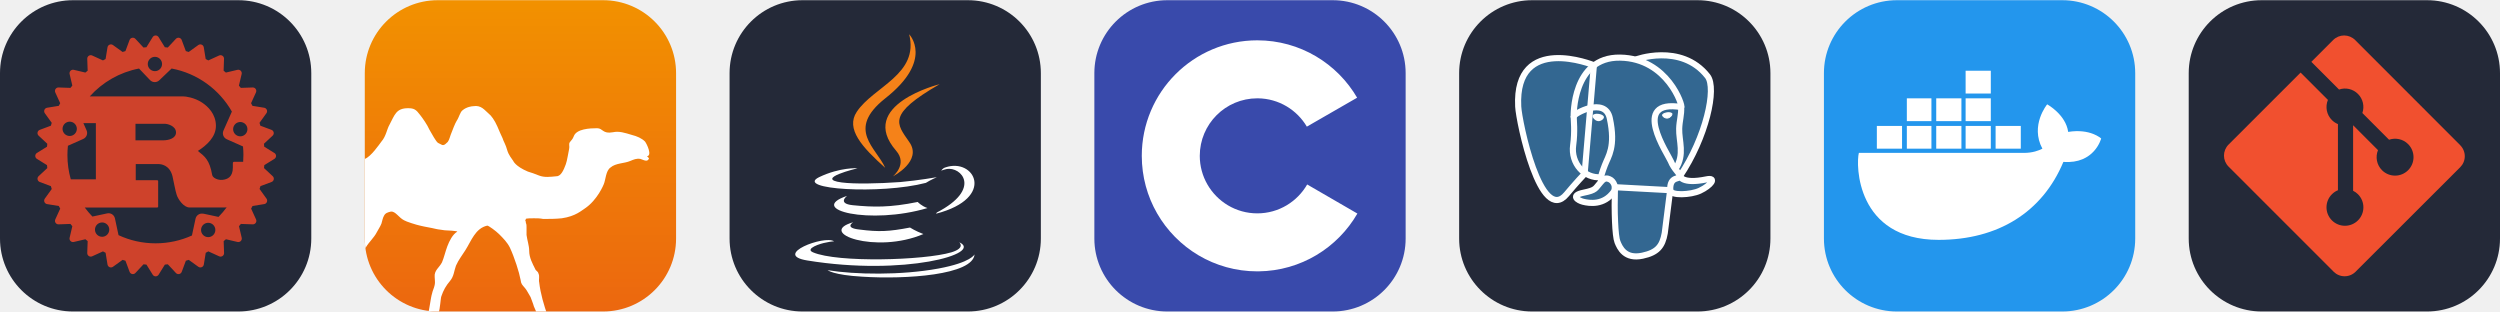
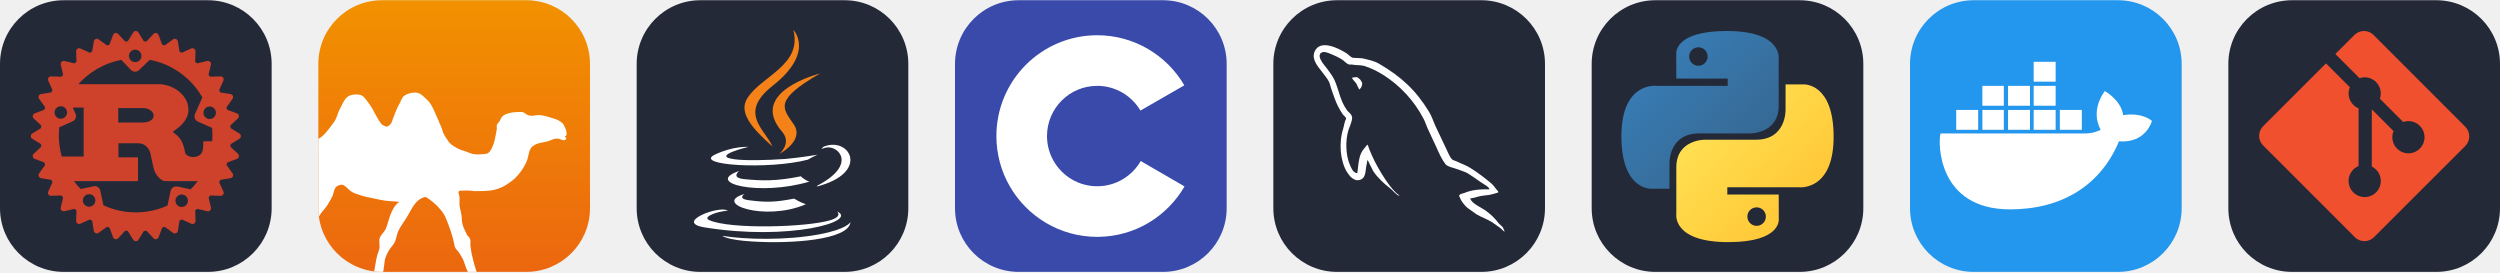
- <svg xmlns="http://www.w3.org/2000/svg" width="385" height="48" viewBox="0 0 2056 256" fill="none" version="1.1">
+ <svg xmlns="http://www.w3.org/2000/svg" width="441" height="48" viewBox="0 0 2356 256" fill="none" version="1.1">
  <g transform="translate(0, 0)">
    <svg width="256" height="256" viewBox="0 0 256 256" fill="none" id="rust">
      <style>
#rust {
    path.rect {fill: #242938}

    @media (prefers-color-scheme: light) {
        path.rect {fill: #F4F2ED}
    }
}
</style>
      <path d="M196 0H60C26.863 0 0 26.863 0 60V196C0 229.137 26.863 256 60 256H196C229.137 256 256 229.137 256 196V60C256 26.863 229.137 0 196 0Z" fill="#242938" class="rect" />
      <path d="M225.613 125.628L217.306 120.479C217.236 119.669 217.157 118.861 217.069 118.056L224.222 111.393C224.949 110.715 225.275 109.712 225.078 108.742C224.886 107.768 224.203 106.965 223.275 106.623L214.134 103.215C213.905 102.424 213.664 101.638 213.419 100.849L219.115 92.936C219.696 92.132 219.815 91.085 219.437 90.172C219.058 89.258 218.231 88.603 217.261 88.442L207.628 86.875C207.253 86.144 206.863 85.425 206.469 84.717L210.52 75.82C210.934 74.915 210.848 73.87 210.296 73.037C209.745 72.211 208.813 71.729 207.817 71.767L198.033 72.107C197.528 71.475 197.013 70.849 196.489 70.233L198.741 60.712C198.968 59.744 198.683 58.724 197.979 58.023C197.28 57.323 196.266 57.033 195.291 57.261L185.773 59.513C185.156 58.991 184.529 58.474 183.895 57.969L184.238 48.182C184.275 47.192 183.792 46.251 182.968 45.702C182.141 45.149 181.094 45.066 180.185 45.477L171.31 49.528C170.593 49.134 169.874 48.744 169.153 48.367L167.582 38.732C167.424 37.755 166.768 36.926 165.852 36.555C164.938 36.175 163.885 36.297 163.09 36.877L155.18 42.575C154.399 42.327 153.616 42.088 152.833 41.861L149.426 32.718C149.079 31.787 148.277 31.103 147.307 30.91C146.334 30.719 145.339 31.043 144.658 31.766L137.996 38.921C137.192 38.832 136.382 38.751 135.574 38.685L130.426 30.355C129.906 29.513 128.984 29 127.985 29C126.986 29 126.074 29.513 125.563 30.355L120.415 38.685C119.605 38.751 118.795 38.832 117.993 38.921L111.332 31.766C110.657 31.043 109.654 30.719 108.682 30.91C107.708 31.105 106.905 31.787 106.562 32.718L103.156 41.861C102.365 42.088 101.582 42.329 100.81 42.575L92.9 36.877C92.095 36.296 91.047 36.173 90.137 36.555C89.223 36.934 88.566 37.763 88.407 38.732L86.836 48.367C86.11 48.744 85.39 49.132 84.679 49.528L75.803 45.477C74.901 45.064 73.854 45.149 73.022 45.702C72.197 46.251 71.714 47.192 71.752 48.182L72.092 57.969C71.46 58.474 70.834 58.991 70.215 59.513L60.696 57.261C59.729 57.035 58.709 57.323 58.009 58.023C57.305 58.726 57.019 59.739 57.246 60.712L59.479 70.233C58.959 70.85 58.444 71.475 57.939 72.107L48.155 71.767C47.169 71.738 46.225 72.211 45.676 73.037C45.123 73.858 45.04 74.911 45.451 75.82L49.501 84.717C49.107 85.43 48.717 86.15 48.341 86.875L38.708 88.442C37.73 88.601 36.905 89.256 36.532 90.172C36.153 91.09 36.276 92.141 36.854 92.936L42.55 100.849C42.302 101.63 42.062 102.416 41.834 103.215L32.694 106.623C31.767 106.969 31.084 107.772 30.89 108.742C30.698 109.716 31.021 110.711 31.746 111.393L38.899 118.056C38.81 118.861 38.731 119.671 38.663 120.479L30.355 125.628C29.513 126.149 29 127.068 29 128.07C29 129.071 29.513 129.982 30.355 130.494L38.663 135.642C38.731 136.453 38.81 137.261 38.899 138.065L31.746 144.729C31.021 145.404 30.698 146.408 30.89 147.378C31.084 148.354 31.767 149.154 32.694 149.499L41.834 152.906C42.062 153.698 42.302 154.483 42.55 155.273L36.854 163.185C36.275 163.992 36.151 165.039 36.532 165.949C36.912 166.867 37.739 167.522 38.727 167.679L48.359 169.246C48.736 169.977 49.122 170.696 49.52 171.405L45.47 180.283C45.057 181.185 45.142 182.232 45.695 183.065C46.248 183.892 47.188 184.376 48.174 184.335L57.939 183.993C58.448 184.629 58.961 185.251 59.483 185.871L57.25 195.393C57.023 196.358 57.309 197.362 58.013 198.062C58.711 198.768 59.727 199.05 60.7 198.823L70.219 196.589C70.838 197.115 71.464 197.626 72.096 198.13L71.755 207.917C71.718 208.907 72.2 209.848 73.025 210.396C73.847 210.947 74.899 211.031 75.807 210.618L84.683 206.567C85.398 206.965 86.117 207.35 86.84 207.728L88.411 217.363C88.57 218.343 89.225 219.172 90.141 219.559C91.054 219.939 92.109 219.816 92.903 219.239L100.814 213.541C101.595 213.789 102.38 214.032 103.179 214.258L106.585 223.401C106.932 224.329 107.734 225.017 108.705 225.206C109.677 225.402 110.673 225.077 111.355 224.35L118.016 217.194C118.82 217.287 119.63 217.365 120.438 217.437L125.586 225.747C126.104 226.586 127.025 227.103 128.008 227.103C128.99 227.103 129.92 226.588 130.449 225.747L135.597 217.437C136.407 217.365 137.215 217.287 138.019 217.194L144.68 224.35C145.356 225.077 146.359 225.402 147.33 225.206C148.304 225.015 149.106 224.329 149.449 223.401L152.856 214.258C153.646 214.032 154.432 213.789 155.221 213.541L163.131 219.239C163.935 219.816 164.984 219.939 165.894 219.559C166.81 219.182 167.465 218.351 167.624 217.363L169.195 207.728C169.922 207.35 170.64 206.959 171.352 206.567L180.228 210.618C181.13 211.031 182.176 210.947 183.009 210.396C183.834 209.844 184.315 208.907 184.279 207.917L183.939 198.13C184.571 197.624 185.197 197.115 185.814 196.589L195.332 198.823C196.3 199.05 197.319 198.768 198.02 198.062C198.724 197.36 199.01 196.35 198.783 195.393L196.549 185.871C197.072 185.251 197.587 184.629 198.09 183.993L207.874 184.335C208.859 184.376 209.804 183.892 210.352 183.065C210.906 182.24 210.991 181.189 210.576 180.283L206.527 171.405C206.922 170.688 207.31 169.967 207.685 169.246L217.317 167.679C218.297 167.522 219.122 166.867 219.493 165.949C219.871 165.035 219.753 163.981 219.171 163.185L213.475 155.273C213.722 154.49 213.961 153.705 214.191 152.906L223.331 149.499C224.261 149.15 224.945 148.35 225.135 147.378C225.331 146.406 225.006 145.41 224.28 144.729L217.126 138.065C217.213 137.261 217.292 136.451 217.362 135.642L225.671 130.494C226.512 129.974 227.025 129.052 227.025 128.07C227.025 127.088 226.514 126.158 225.672 125.628H225.613ZM169.976 194.723C166.797 194.038 164.791 190.899 165.472 187.719C166.151 184.538 169.276 182.513 172.455 183.194C175.635 183.874 177.659 187.018 176.978 190.198C176.297 193.379 173.174 195.404 169.995 194.723H169.976ZM167.156 175.604C164.261 174.983 161.404 176.826 160.798 179.73L157.846 193.511C148.743 197.638 138.543 199.947 127.945 199.947C117.045 199.947 106.751 197.543 97.477 193.227L94.525 179.446C93.904 176.55 91.062 174.694 88.167 175.319L75.998 177.931C73.746 175.604 71.646 173.123 69.716 170.511H128.948C129.619 170.511 130.065 170.39 130.065 169.78V148.768C130.065 148.159 129.619 148.038 128.948 148.038H111.633V134.768H130.348C132.057 134.768 139.489 135.256 141.855 144.762C142.598 147.677 144.239 157.181 145.356 160.228C146.469 163.636 150.995 170.451 155.821 170.451H185.343C185.677 170.451 186.035 170.412 186.412 170.345C184.368 173.127 182.116 175.758 179.713 178.22L167.26 175.55L167.156 175.604ZM85.215 194.439C82.035 195.124 78.913 193.099 78.231 189.914C77.552 186.734 79.571 183.591 82.754 182.91C85.934 182.23 89.056 184.256 89.737 187.435C90.417 190.615 88.396 193.757 85.215 194.439ZM62.695 103.385C64.012 106.357 62.672 109.841 59.705 111.165C56.733 112.485 53.27 111.143 51.946 108.175C50.621 105.206 51.968 101.719 54.936 100.394C57.907 99.077 61.37 100.417 62.695 103.385ZM55.787 119.741L68.466 114.1C71.173 112.898 72.403 109.727 71.192 107.02L68.58 101.114H78.837V147.303H58.21C56.414 140.98 55.447 134.317 55.447 127.427C55.447 124.795 55.589 122.202 55.861 119.646L55.787 119.741ZM111.425 115.254V101.625H135.837C137.099 101.625 144.75 103.084 144.75 108.8C144.75 113.55 138.883 115.254 134.058 115.254H111.349H111.425ZM200.179 127.521C200.179 129.331 200.113 131.118 199.981 132.898H192.543C191.799 132.898 191.5 133.386 191.5 134.114V137.521C191.5 145.548 186.978 147.309 183.003 147.744C179.219 148.17 175.037 146.162 174.526 143.844C172.292 131.294 168.583 128.624 162.716 123.968C170.003 119.349 177.572 112.515 177.572 103.334C177.572 93.472 170.817 87.263 166.218 84.215C159.746 79.956 152.592 79.104 150.662 79.104H73.83C84.257 67.481 98.431 59.227 114.327 56.199L123.393 65.701C125.436 67.841 128.823 67.935 130.981 65.876L141.124 56.183C162.319 60.14 180.297 73.353 190.705 91.582L183.761 107.256C182.563 109.964 183.785 113.144 186.485 114.337L199.846 120.28C200.077 122.646 200.198 125.051 200.198 127.473L200.179 127.521ZM123.347 48.205C125.694 45.952 129.422 46.047 131.654 48.396C133.888 50.743 133.812 54.472 131.459 56.725C129.113 58.978 125.385 58.883 123.152 56.532C120.919 54.184 120.995 50.455 123.347 48.203V48.205ZM192.231 103.67C193.546 100.697 197.018 99.353 199.99 100.678C202.961 101.996 204.305 105.486 202.98 108.459C201.665 111.431 198.192 112.775 195.221 111.449C192.25 110.132 190.906 106.641 192.231 103.67Z" fill="#CE422B" />
    </svg>
  </g>
  <g transform="translate(300, 0)">
    <svg width="256" height="256" viewBox="0 0 256 256" fill="none">
      <g clip-path="url(#clip0_306_106)">
        <rect width="256" height="256" rx="60" fill="url(#paint0_linear_306_106)" />
        <path d="M143.426 232.018C142.879 229.824 143.974 227.08 142.879 224.886C142.331 222.691 140.689 222.691 140.142 221.045C137.952 216.656 135.215 211.718 135.215 206.231C135.215 201.842 133.572 197.453 133.025 193.064C133.025 190.869 133.025 188.674 133.025 186.48C133.025 185.382 133.025 184.285 132.478 183.188C132.478 182.639 132.478 181.542 131.93 181.542L132.478 179.896C132.478 179.347 137.404 179.347 139.047 179.347C141.784 179.347 143.974 179.347 146.711 179.896C152.185 179.896 156.564 179.896 162.039 179.347C173.535 177.701 178.462 172.763 181.199 171.117C191.6 163.985 196.527 151.366 196.527 151.366C198.169 147.525 198.169 140.392 202.001 137.649C206.38 133.809 213.497 134.357 218.424 132.163C221.161 131.065 223.351 129.968 226.635 130.517C228.825 131.065 232.657 133.809 233.752 129.968C233.204 129.419 232.657 128.871 232.109 128.322C236.489 127.773 232.109 118.446 230.467 116.251C227.73 113.508 223.898 111.862 219.519 110.765C214.044 109.119 209.117 107.473 204.191 108.57C195.432 110.216 195.979 105.278 191.052 105.278C185.031 105.278 174.082 105.827 171.892 111.862C170.798 114.605 170.25 114.605 168.608 116.8C167.513 118.446 168.608 120.092 168.06 122.287C167.513 124.481 166.418 132.163 165.323 134.906C163.681 139.295 161.491 144.782 157.659 144.782C152.185 145.33 147.806 145.879 143.426 144.233C140.689 143.136 136.31 141.49 134.12 140.941C123.719 136.552 122.076 132.163 122.076 132.163C120.982 130.517 118.244 127.225 117.15 123.384C116.055 118.995 113.865 115.703 113.318 113.508C112.223 111.314 110.58 107.473 108.938 103.632C106.748 98.694 104.011 94.854 101.822 93.208C98.537 90.465 95.8 86.075 89.231 87.172C88.136 87.172 83.757 87.721 80.472 90.465C78.282 92.111 77.735 95.951 75.545 99.243C74.45 100.889 72.26 106.376 70.618 110.765C69.523 114.057 68.976 116.251 67.334 117.349C66.239 118.446 65.144 119.543 63.502 118.995C62.407 118.446 61.312 117.897 60.217 117.349C58.575 116.251 55.29 110.216 53.1 106.376C51.458 102.535 47.626 97.048 45.437 94.305C42.152 89.916 40.51 88.819 35.583 88.819C25.729 88.819 24.634 94.305 20.255 102.535C18.065 106.376 17.518 111.862 13.686 116.251C12.043 118.446 4.927 128.871 0 130.517V206.231V205.683C0.547 204.585 0.547 203.488 1.095 202.94C3.285 199.099 7.664 195.258 9.854 190.869C10.949 188.674 12.591 186.48 13.686 183.736C14.233 182.09 14.781 178.799 15.875 177.153C16.97 174.958 19.16 174.409 21.35 173.861C25.182 173.312 27.919 178.799 32.298 180.993C33.941 182.09 42.699 184.834 45.437 185.382C49.816 186.48 54.195 187.028 58.575 188.126C60.764 188.674 62.954 188.674 65.691 189.223C67.881 189.223 76.093 189.772 76.093 190.32C72.26 192.515 69.523 198.002 67.881 202.391C66.239 206.78 65.144 211.718 63.502 215.559C61.312 219.948 56.932 222.143 57.48 227.629C57.48 229.824 58.027 232.018 57.48 234.213C56.932 236.956 55.838 238.602 55.29 241.346C54.195 244.638 53.1 255.062 52.006 257.805L60.764 256.708C61.859 254.513 62.407 244.638 62.954 243.54C64.597 238.602 66.786 234.762 70.071 230.921C73.355 227.08 73.355 222.691 74.998 218.302C77.187 213.364 79.924 210.072 82.662 205.683C87.588 198.002 90.873 187.577 100.727 185.382C101.822 185.382 107.843 189.772 110.58 192.515C113.865 195.807 117.15 199.099 119.339 203.488C123.171 211.718 127.003 223.789 128.098 229.824C128.646 233.664 129.193 233.664 131.93 236.956C133.025 238.054 135.215 242.443 136.31 244.089C136.857 245.735 138.499 249.575 139.047 251.77C139.594 252.867 141.236 256.708 142.331 260H150.543C147.258 250.673 144.521 241.346 143.426 232.018Z" fill="white" />
      </g>
      <defs>
        <linearGradient id="paint0_linear_306_106" x1="127.705" y1="0.12" x2="127.705" y2="257.041" gradientUnits="userSpaceOnUse">
          <stop stop-color="#F29100" />
          <stop offset="1" stop-color="#EC670F" />
        </linearGradient>
        <clipPath id="clip0_306_106">
          <rect width="256" height="256" rx="60" fill="white" />
        </clipPath>
      </defs>
    </svg>
  </g>
  <g transform="translate(600, 0)">
    <svg width="256" height="256" fill="none" viewBox="0 0 256 256" id="java">
      <style>
#java {
    rect {fill: #242938}

    @media (prefers-color-scheme: light) {
        rect {fill: #F4F2ED}
        path.mug {fill: #4E7896}
    }
}
</style>
      <rect width="256" height="256" fill="#242938" rx="60" />
      <path fill="#fff" d="M101.634 182.619C101.634 182.619 93.955 187.293 106.979 188.63C122.707 190.634 131.023 190.299 148.386 186.962C148.386 186.962 153.06 189.971 159.406 192.306C120.331 209.002 70.909 191.304 101.634 182.619ZM96.625 160.914C96.625 160.914 88.275 167.26 101.299 168.593C118.327 170.262 131.69 170.597 154.732 165.926C154.732 165.926 157.741 169.267 162.747 170.936C115.664 184.961 62.898 172.269 96.625 160.917V160.914ZM188.795 198.984C188.795 198.984 194.471 203.658 182.449 207.334C160.073 214.012 88.61 216.019 68.573 207.334C61.564 204.325 74.92 199.982 79.259 199.319C83.601 198.317 85.937 198.317 85.937 198.317C78.257 192.973 34.842 209.337 63.896 214.046C143.709 227.073 209.499 208.37 188.792 199.018L188.795 198.984ZM105.307 138.203C105.307 138.203 68.905 146.888 92.279 149.89C102.298 151.223 122 150.892 140.368 149.555C155.396 148.221 170.458 145.548 170.458 145.548C170.458 145.548 165.113 147.886 161.441 150.222C124.342 159.915 53.211 155.573 73.583 145.554C90.953 137.204 105.307 138.203 105.307 138.203V138.203ZM170.423 174.604C207.83 155.234 190.46 136.534 178.438 138.873C175.429 139.54 174.096 140.207 174.096 140.207C174.096 140.207 175.097 138.203 177.436 137.54C201.145 129.19 219.849 162.586 169.757 175.61C169.757 175.61 170.092 175.275 170.423 174.608V174.604ZM108.979 227.364C145.046 229.703 200.147 226.03 201.484 208.995C201.484 208.995 198.817 215.673 171.764 220.683C141.042 226.359 102.968 225.692 80.596 222.016C80.596 222.016 85.27 226.023 108.982 227.36L108.979 227.364Z" class="mug" />
      <path fill="#F58219" d="M147.685 28C147.685 28 168.389 49.039 127.983 80.759C95.589 106.472 120.632 121.168 127.983 137.861C108.948 120.833 95.261 105.802 104.606 91.776C118.331 71.083 156.062 61.064 147.685 28ZM137 123.842C146.683 134.862 134.333 144.881 134.333 144.881C134.333 144.881 159.044 132.195 147.692 116.494C137.338 101.466 129.324 94.118 172.738 69.069C172.738 69.069 104.278 86.097 137.007 123.835L137 123.842Z" />
    </svg>
  </g>
  <g transform="translate(900, 0)">
    <svg width="256" height="256" viewBox="0 0 256 256" fill="none">
      <rect width="256" height="256" rx="60" fill="#394AAB" />
      <path d="M134.001 33C169.144 33 199.828 52.086 216.262 80.456L216.102 80.183L174.753 103.991C166.607 90.198 151.672 80.889 134.54 80.698L134.001 80.695C107.875 80.695 86.695 101.874 86.695 127.999C86.695 136.543 88.972 144.552 92.933 151.469C101.088 165.704 116.416 175.306 134.001 175.306C151.693 175.306 167.109 165.582 175.222 151.195L175.025 151.54L216.311 175.458C200.057 203.588 169.794 222.615 135.059 222.994L134.001 223C98.746 223 67.975 203.796 51.582 175.276C43.579 161.353 39 145.212 39 127.999C39 75.533 81.532 33 134.001 33Z" fill="white" />
    </svg>
  </g>
  <g transform="translate(1200, 0)">
-     <svg width="256" height="256" fill="none" viewBox="0 0 256 256" id="postgresql">
+     <svg width="256" height="256" fill="none" viewBox="0 0 256 256" id="mysql">
      <style>
- #postgresql {
+ #mysql {
+     rect {fill: #242938}
+ 
+     @media (prefers-color-scheme: light) {
+         rect {fill: #F4F2ED}
+         path {fill: #00678C}
+     }
+ }
+ </style>
+       <rect width="256" height="256" fill="#242938" rx="60" />
+       <g clip-path="url(#clip0_7_147)">
+         <path fill="#fff" fill-rule="evenodd" d="M203.801 178.21C194.011 177.938 186.416 178.941 180.051 181.619C178.218 182.355 175.277 182.355 175.035 184.662C176.015 185.63 176.133 187.214 176.992 188.556C178.459 190.991 181.033 194.271 183.357 195.973L191.191 201.571C195.965 204.488 201.351 206.193 206.002 209.113C208.696 210.817 211.388 213.007 214.082 214.834C215.454 215.807 216.285 217.392 218 217.997V217.629C217.144 216.538 216.897 214.957 216.044 213.735L212.367 210.209C208.82 205.465 204.41 201.325 199.636 197.922C195.718 195.245 187.152 191.596 185.56 187.097L185.319 186.824C188.008 186.552 191.191 185.605 193.764 184.875C197.929 183.784 201.721 184.024 206.002 182.93L211.882 181.226V180.135C209.678 177.946 208.087 175.025 205.763 172.959C199.521 167.606 192.661 162.373 185.56 157.994C181.766 155.562 176.868 153.977 172.829 151.913C171.356 151.182 168.911 150.817 168.055 149.601C165.846 146.929 164.625 143.397 163.034 140.232L152.997 119.064C150.794 114.319 149.444 109.574 146.755 105.195C134.144 84.512 120.431 71.983 99.375 59.693C94.848 57.138 89.462 56.039 83.735 54.703L74.555 54.212C72.593 53.362 70.636 51.049 68.922 49.953C61.944 45.574 43.947 36.085 38.803 48.59C35.497 56.497 43.701 64.282 46.486 68.299C48.571 71.097 51.26 74.26 52.733 77.423C53.556 79.49 53.831 81.682 54.69 83.872C56.646 89.224 58.484 95.188 61.055 100.178C62.427 102.733 63.867 105.413 65.582 107.723C66.562 109.086 68.277 109.67 68.642 111.859C66.927 114.294 66.809 117.94 65.829 120.986C61.42 134.734 63.135 151.766 69.377 161.888C71.339 164.928 75.962 171.622 82.234 169.065C87.744 166.875 86.515 159.941 88.106 153.857C88.477 152.399 88.23 151.425 88.962 150.449V150.722L93.983 160.819C97.778 166.78 104.391 172.986 109.897 177.125C112.833 179.315 115.16 183.089 118.831 184.425V184.057H118.59C117.854 182.966 116.751 182.475 115.772 181.624C113.569 179.435 111.121 176.757 109.406 174.325C104.267 167.513 99.74 159.968 95.698 152.183C93.737 148.412 92.022 144.275 90.436 140.504C89.695 139.043 89.695 136.85 88.474 136.125C86.635 138.797 83.947 141.115 82.594 144.398C80.267 149.628 80.026 156.077 79.17 162.769C78.676 162.891 78.895 162.769 78.676 163.041C74.763 162.071 73.413 158.051 71.945 154.648C68.274 146.01 67.659 132.141 70.842 122.164C71.698 119.609 75.375 111.579 73.907 109.146C73.166 106.834 70.724 105.498 69.374 103.671C67.783 101.359 66.073 98.441 64.971 95.886C62.035 89.069 60.567 81.529 57.381 74.715C55.908 71.552 53.34 68.266 51.257 65.349C48.93 62.063 46.365 59.751 44.526 55.859C43.915 54.496 43.059 52.331 44.038 50.869C44.279 49.896 44.773 49.506 45.748 49.288C47.339 47.924 51.872 49.653 53.463 50.379C57.99 52.205 61.785 53.907 65.58 56.459C67.294 57.675 69.133 59.988 71.336 60.599H73.91C77.828 61.449 82.232 60.871 85.9 61.962C92.389 64.034 98.264 67.072 103.532 70.36C119.567 80.458 132.792 94.814 141.725 111.971C143.193 114.769 143.805 117.324 145.155 120.244C147.729 126.208 150.912 132.289 153.477 138.132C156.051 143.85 158.498 149.694 162.17 154.438C164.008 156.993 171.35 158.329 174.654 159.668C177.104 160.759 180.896 161.741 183.105 163.077C187.264 165.632 191.427 168.552 195.342 171.35C197.298 172.806 203.423 175.849 203.787 178.276L203.801 178.21ZM78.958 72.487C77.267 72.472 75.581 72.677 73.943 73.095V73.368H74.184C75.164 75.315 76.879 76.654 78.102 78.358L80.92 84.199L81.162 83.926C82.876 82.71 83.735 80.763 83.735 77.845C83 76.995 82.879 76.141 82.267 75.29C81.532 74.074 79.941 73.463 78.958 72.493V72.487Z" clip-rule="evenodd" />
+       </g>
+       <defs>
+         <clipPath id="clip0_7_147">
+           <rect width="180" height="180" fill="#fff" transform="translate(38 38)" />
+         </clipPath>
+       </defs>
+     </svg>
+   </g>
+   <g transform="translate(1500, 0)">
+     <svg width="256" height="256" fill="none" viewBox="0 0 256 256" id="python">
+       <style>
+ #python {
    rect {fill: #242938}

    @media (prefers-color-scheme: light) {
        rect {fill: #F4F2ED}
    }
}
</style>
      <rect width="256" height="256" fill="#242938" rx="60" />
-       <path fill="#336791" d="M203.48 148.688C183.16 152.878 181.684 145.995 181.684 145.995C203.15 114.143 212.129 73.713 204.38 63.82C183.259 36.82 146.689 49.596 146.077 49.927L145.88 49.962C141.414 49.066 136.873 48.592 132.317 48.548C123.12 48.408 116.145 50.96 110.844 54.975C110.844 54.975 45.608 28.102 48.645 88.774C49.292 101.684 67.138 186.509 88.442 160.845C96.289 151.409 103.812 143.484 103.812 143.484C107.539 145.966 112.018 147.232 116.708 146.775L117.073 146.466C116.966 147.681 117.016 148.905 117.221 150.108C111.737 156.239 113.354 157.315 102.385 159.572C91.29 161.857 97.815 165.928 102.062 166.997C107.223 168.291 119.162 170.119 127.234 158.827L126.91 160.113C129.062 161.836 130.566 171.314 130.313 179.906C130.06 188.499 129.891 194.391 131.579 199.003C133.266 203.616 134.954 213.98 149.368 210.956C161.413 208.376 167.649 201.675 168.528 190.524C169.147 182.592 170.539 183.759 170.638 176.672L171.763 173.311C173.049 162.553 171.973 159.087 179.391 160.704L181.198 160.866C186.662 161.112 193.813 159.987 198.003 158.039C207.038 153.849 212.396 146.845 203.487 148.688H203.48Z" />
-       <path stroke="#fff" stroke-linecap="round" stroke-linejoin="round" stroke-width="5.034" d="M146.07 48.596C143.82 49.299 182.38 34.498 204.303 62.504C212.038 72.397 203.073 112.827 181.606 144.678M128.098 153.784C127.536 173.795 128.239 193.946 130.194 198.784C132.148 203.621 136.346 213.198 150.767 210.118C162.812 207.538 167.199 202.538 169.098 191.506L173.548 156.231L128.098 153.784ZM110.816 53.469C110.816 53.469 45.538 26.778 48.575 87.451C49.222 100.36 67.067 185.185 88.372 159.521C96.148 150.148 103.18 142.815 103.18 142.815L110.816 53.469Z" />
-       <path stroke="#fff" stroke-linecap="round" stroke-linejoin="bevel" stroke-width="5.034" d="M181.613 144.664C181.613 144.664 183.02 151.555 203.41 147.35C212.319 145.508 206.954 152.511 197.926 156.702C190.515 160.147 173.893 161.026 173.619 156.28C172.916 144.01 182.366 147.737 181.684 144.664C181.065 141.894 176.832 139.18 174.048 132.402C171.608 126.495 140.579 81.144 182.654 87.873C184.201 87.556 171.685 47.795 132.31 47.218C92.935 46.642 94.18 95.628 94.18 95.628" />
-       <path stroke="#fff" stroke-linejoin="round" stroke-width="5.034" d="M117.08 148.869C111.596 155 113.213 156.076 102.245 158.333C91.149 160.618 97.674 164.689 101.921 165.758C107.082 167.052 119.021 168.88 127.093 157.58C129.554 154.135 127.079 148.651 123.704 147.259C122.073 146.584 119.893 145.74 117.095 148.876L117.08 148.869Z" />
-       <path stroke="#fff" stroke-linecap="round" stroke-linejoin="round" stroke-width="5.034" d="M116.722 148.763C116.159 145.156 117.903 140.874 119.766 135.854C122.565 128.331 129.02 120.807 123.859 96.922C120.013 79.133 94.187 93.216 94.187 95.628C94.187 98.04 95.354 107.863 93.765 119.288C91.677 134.209 103.257 146.823 116.588 145.536" />
-       <path fill="#fff" stroke="#fff" stroke-width="1.68" d="M110.577 95.269C110.457 96.092 112.088 98.293 114.205 98.588C116.321 98.884 118.128 97.168 118.248 96.338C118.367 95.509 116.736 94.609 114.62 94.313C112.503 94.018 110.682 94.454 110.577 95.269V95.269Z" />
-       <path fill="#fff" stroke="#fff" stroke-width=".837" d="M175.011 93.589C175.123 94.412 173.499 96.612 171.383 96.908C169.266 97.203 167.445 95.487 167.34 94.658C167.234 93.828 168.852 92.928 170.968 92.633C173.084 92.338 174.905 92.773 175.011 93.589Z" />
-       <path stroke="#fff" stroke-linecap="round" stroke-linejoin="round" stroke-width="5.034" d="M182.577 87.887C182.928 94.356 181.184 98.75 180.959 105.634C180.636 115.632 185.727 127.079 178.055 138.54" />
+       <path fill="url(#paint0_linear_2_47)" d="M127.279 29C76.507 29 79.677 51.018 79.677 51.018L79.734 73.828H128.185V80.677H60.489C60.489 80.677 28 76.993 28 128.222C28 179.452 56.357 177.636 56.357 177.636H73.281V153.863C73.281 153.863 72.369 125.506 101.186 125.506H149.24C149.24 125.506 176.239 125.942 176.239 99.412V55.546C176.239 55.546 180.338 29 127.279 29ZM100.563 44.339C105.384 44.339 109.28 48.235 109.28 53.056C109.28 57.876 105.384 61.772 100.563 61.772C95.743 61.772 91.847 57.876 91.847 53.056C91.847 48.235 95.743 44.339 100.563 44.339Z" />
+       <path fill="url(#paint1_linear_2_47)" d="M128.721 227.958C179.493 227.958 176.323 205.941 176.323 205.941L176.266 183.13H127.815V176.281H195.511C195.511 176.281 228 179.966 228 128.736C228 77.506 199.643 79.323 199.643 79.323H182.719V103.096C182.719 103.096 183.631 131.453 154.814 131.453H106.76C106.76 131.453 79.761 131.016 79.761 157.546V201.412C79.761 201.412 75.662 227.958 128.721 227.958ZM155.437 212.619C150.616 212.619 146.72 208.723 146.72 203.903C146.72 199.082 150.616 195.186 155.437 195.186C160.257 195.186 164.154 199.082 164.154 203.903C164.154 208.723 160.257 212.619 155.437 212.619Z" />
+       <defs>
+         <linearGradient id="paint0_linear_2_47" x1="47.22" x2="146.333" y1="46.896" y2="145.02" gradientUnits="userSpaceOnUse">
+           <stop stop-color="#387EB8" />
+           <stop offset="1" stop-color="#366994" />
+         </linearGradient>
+         <linearGradient id="paint1_linear_2_47" x1="108.056" x2="214.492" y1="109.905" y2="210.522" gradientUnits="userSpaceOnUse">
+           <stop stop-color="#FFE052" />
+           <stop offset="1" stop-color="#FFC331" />
+         </linearGradient>
+       </defs>
    </svg>
  </g>
-   <g transform="translate(1500, 0)">
+   <g transform="translate(1800, 0)">
    <svg width="256" height="256" fill="none" viewBox="0 0 256 256">
      <rect width="256" height="256" fill="#2396ED" rx="60" />
      <path d="M141.187 122.123H161.904V103.379H141.187V122.123ZM116.525 122.123H137.241V103.379H116.525V122.123ZM92.355 122.123H113.072V103.379H92.355V122.123ZM68.186 122.123H88.409V103.379H68.186V122.123ZM43.523 122.123H64.24V103.379H43.523V122.123ZM68.186 99.433H88.409V80.69H68.186V99.433ZM92.355 99.433H113.072V80.69H92.355V99.433ZM116.525 99.433H137.241V80.69H116.525V99.433ZM116.525 76.744H137.241V58H116.525V76.744ZM228 113.738C228 113.738 219.121 105.352 200.871 108.312C198.898 94.007 183.607 85.622 183.607 85.622C183.607 85.622 169.303 102.886 179.661 122.123C176.702 123.603 171.769 125.576 164.37 125.576H28.726C26.259 134.948 26.259 197.097 94.328 197.097C143.16 197.097 179.661 174.408 196.925 132.974C222.574 134.948 228 113.738 228 113.738Z" fill="#fff" />
    </svg>
  </g>
-   <g transform="translate(1800, 0)">
+   <g transform="translate(2100, 0)">
    <svg width="256" height="256" viewBox="0 0 256 256" fill="none" id="git">
      <style>
#git {
    path.rect {fill: #242938}

    @media (prefers-color-scheme: light) {
        path.rect {fill: #F4F2ED}
    }
}
</style>
      <path d="M196 0H60C26.863 0 0 26.863 0 60V196C0 229.137 26.863 256 60 256H196C229.137 256 256 229.137 256 196V60C256 26.863 229.137 0 196 0Z" fill="#242938" class="rect" />
      <path d="M223.295 119.23L136.838 32.738C135.655 31.553 134.249 30.613 132.702 29.971C131.155 29.33 129.496 29 127.822 29C126.148 29 124.489 29.33 122.942 29.971C121.395 30.613 119.989 31.553 118.806 32.738L100.86 50.691L123.633 73.474C128.93 71.616 134.995 72.885 139.214 77.108C141.223 79.121 142.626 81.659 143.262 84.432C143.898 87.205 143.741 90.101 142.81 92.789L164.76 114.748C170.07 112.916 176.196 114.097 180.434 118.351C181.844 119.761 182.962 121.435 183.725 123.278C184.487 125.12 184.879 127.094 184.879 129.088C184.878 131.082 184.486 133.056 183.723 134.899C182.959 136.74 181.841 138.414 180.431 139.824C179.022 141.234 177.349 142.352 175.508 143.114C173.666 143.878 171.693 144.27 169.699 144.269C167.706 144.269 165.732 143.876 163.891 143.113C162.05 142.35 160.376 141.231 158.967 139.821C154.512 135.363 153.411 128.801 155.663 123.309L135.193 102.83V156.722C136.679 157.457 138.036 158.428 139.214 159.595C140.623 161.004 141.741 162.677 142.505 164.52C143.267 166.361 143.659 168.335 143.659 170.329C143.659 172.323 143.267 174.297 142.505 176.139C141.741 177.981 140.623 179.655 139.214 181.065C137.806 182.474 136.132 183.593 134.292 184.355C132.45 185.118 130.477 185.511 128.484 185.511C126.491 185.511 124.518 185.118 122.677 184.355C120.836 183.593 119.162 182.474 117.753 181.065C116.343 179.655 115.224 177.982 114.46 176.141C113.696 174.298 113.303 172.323 113.303 170.329C113.303 168.335 113.696 166.361 114.46 164.519C115.224 162.676 116.343 161.003 117.753 159.595C119.22 158.134 120.848 157.025 122.723 156.282V101.889C120.916 101.146 119.22 100.051 117.753 98.577C115.623 96.448 114.174 93.733 113.592 90.777C113.011 87.82 113.322 84.758 114.486 81.98L92.023 59.519L32.739 118.766C31.554 119.951 30.613 121.357 29.972 122.905C29.33 124.454 29 126.113 29 127.789C29 129.465 29.33 131.125 29.972 132.673C30.613 134.221 31.554 135.628 32.739 136.812L119.202 223.298C120.385 224.483 121.791 225.423 123.338 226.065C124.885 226.706 126.544 227.036 128.218 227.036C129.892 227.036 131.551 226.706 133.098 226.065C134.645 225.423 136.051 224.483 137.234 223.298L223.295 137.338C224.48 136.154 225.421 134.747 226.062 133.199C226.704 131.651 227.034 129.992 227.034 128.316C227.034 126.64 226.704 124.979 226.062 123.431C225.421 121.883 224.48 120.476 223.295 119.292" fill="#F1502F" />
    </svg>
  </g>
</svg>
